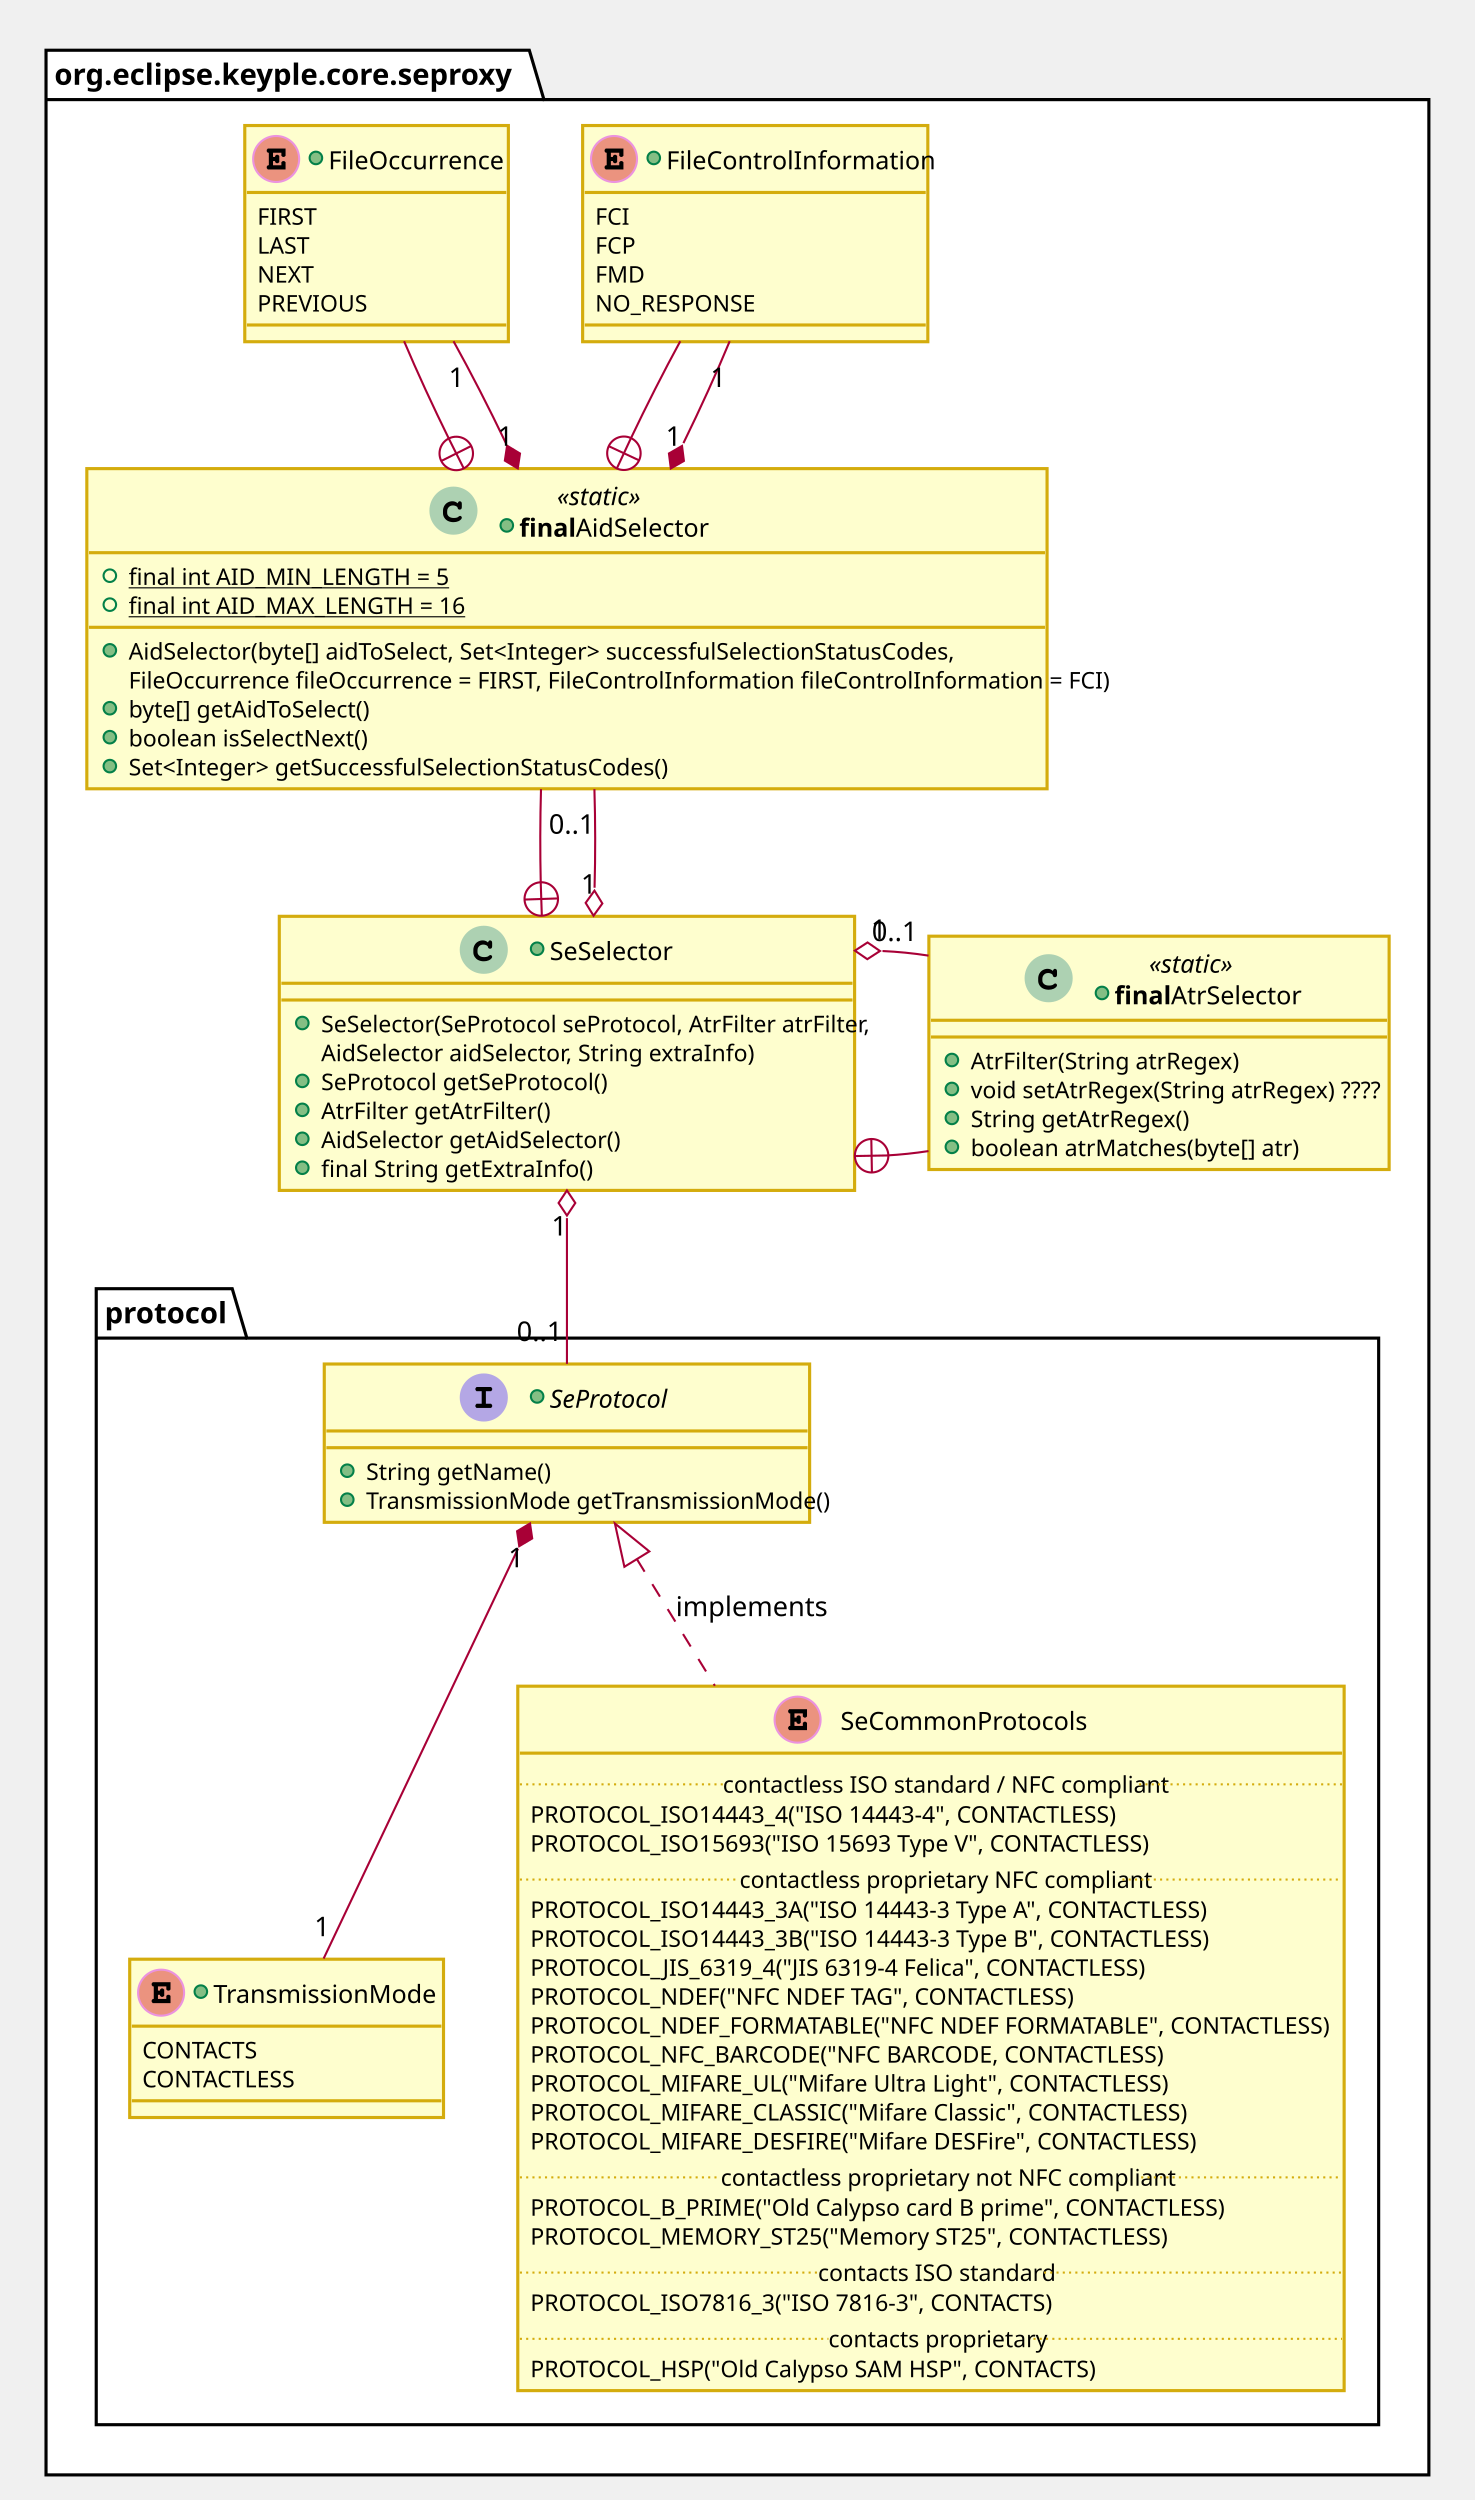
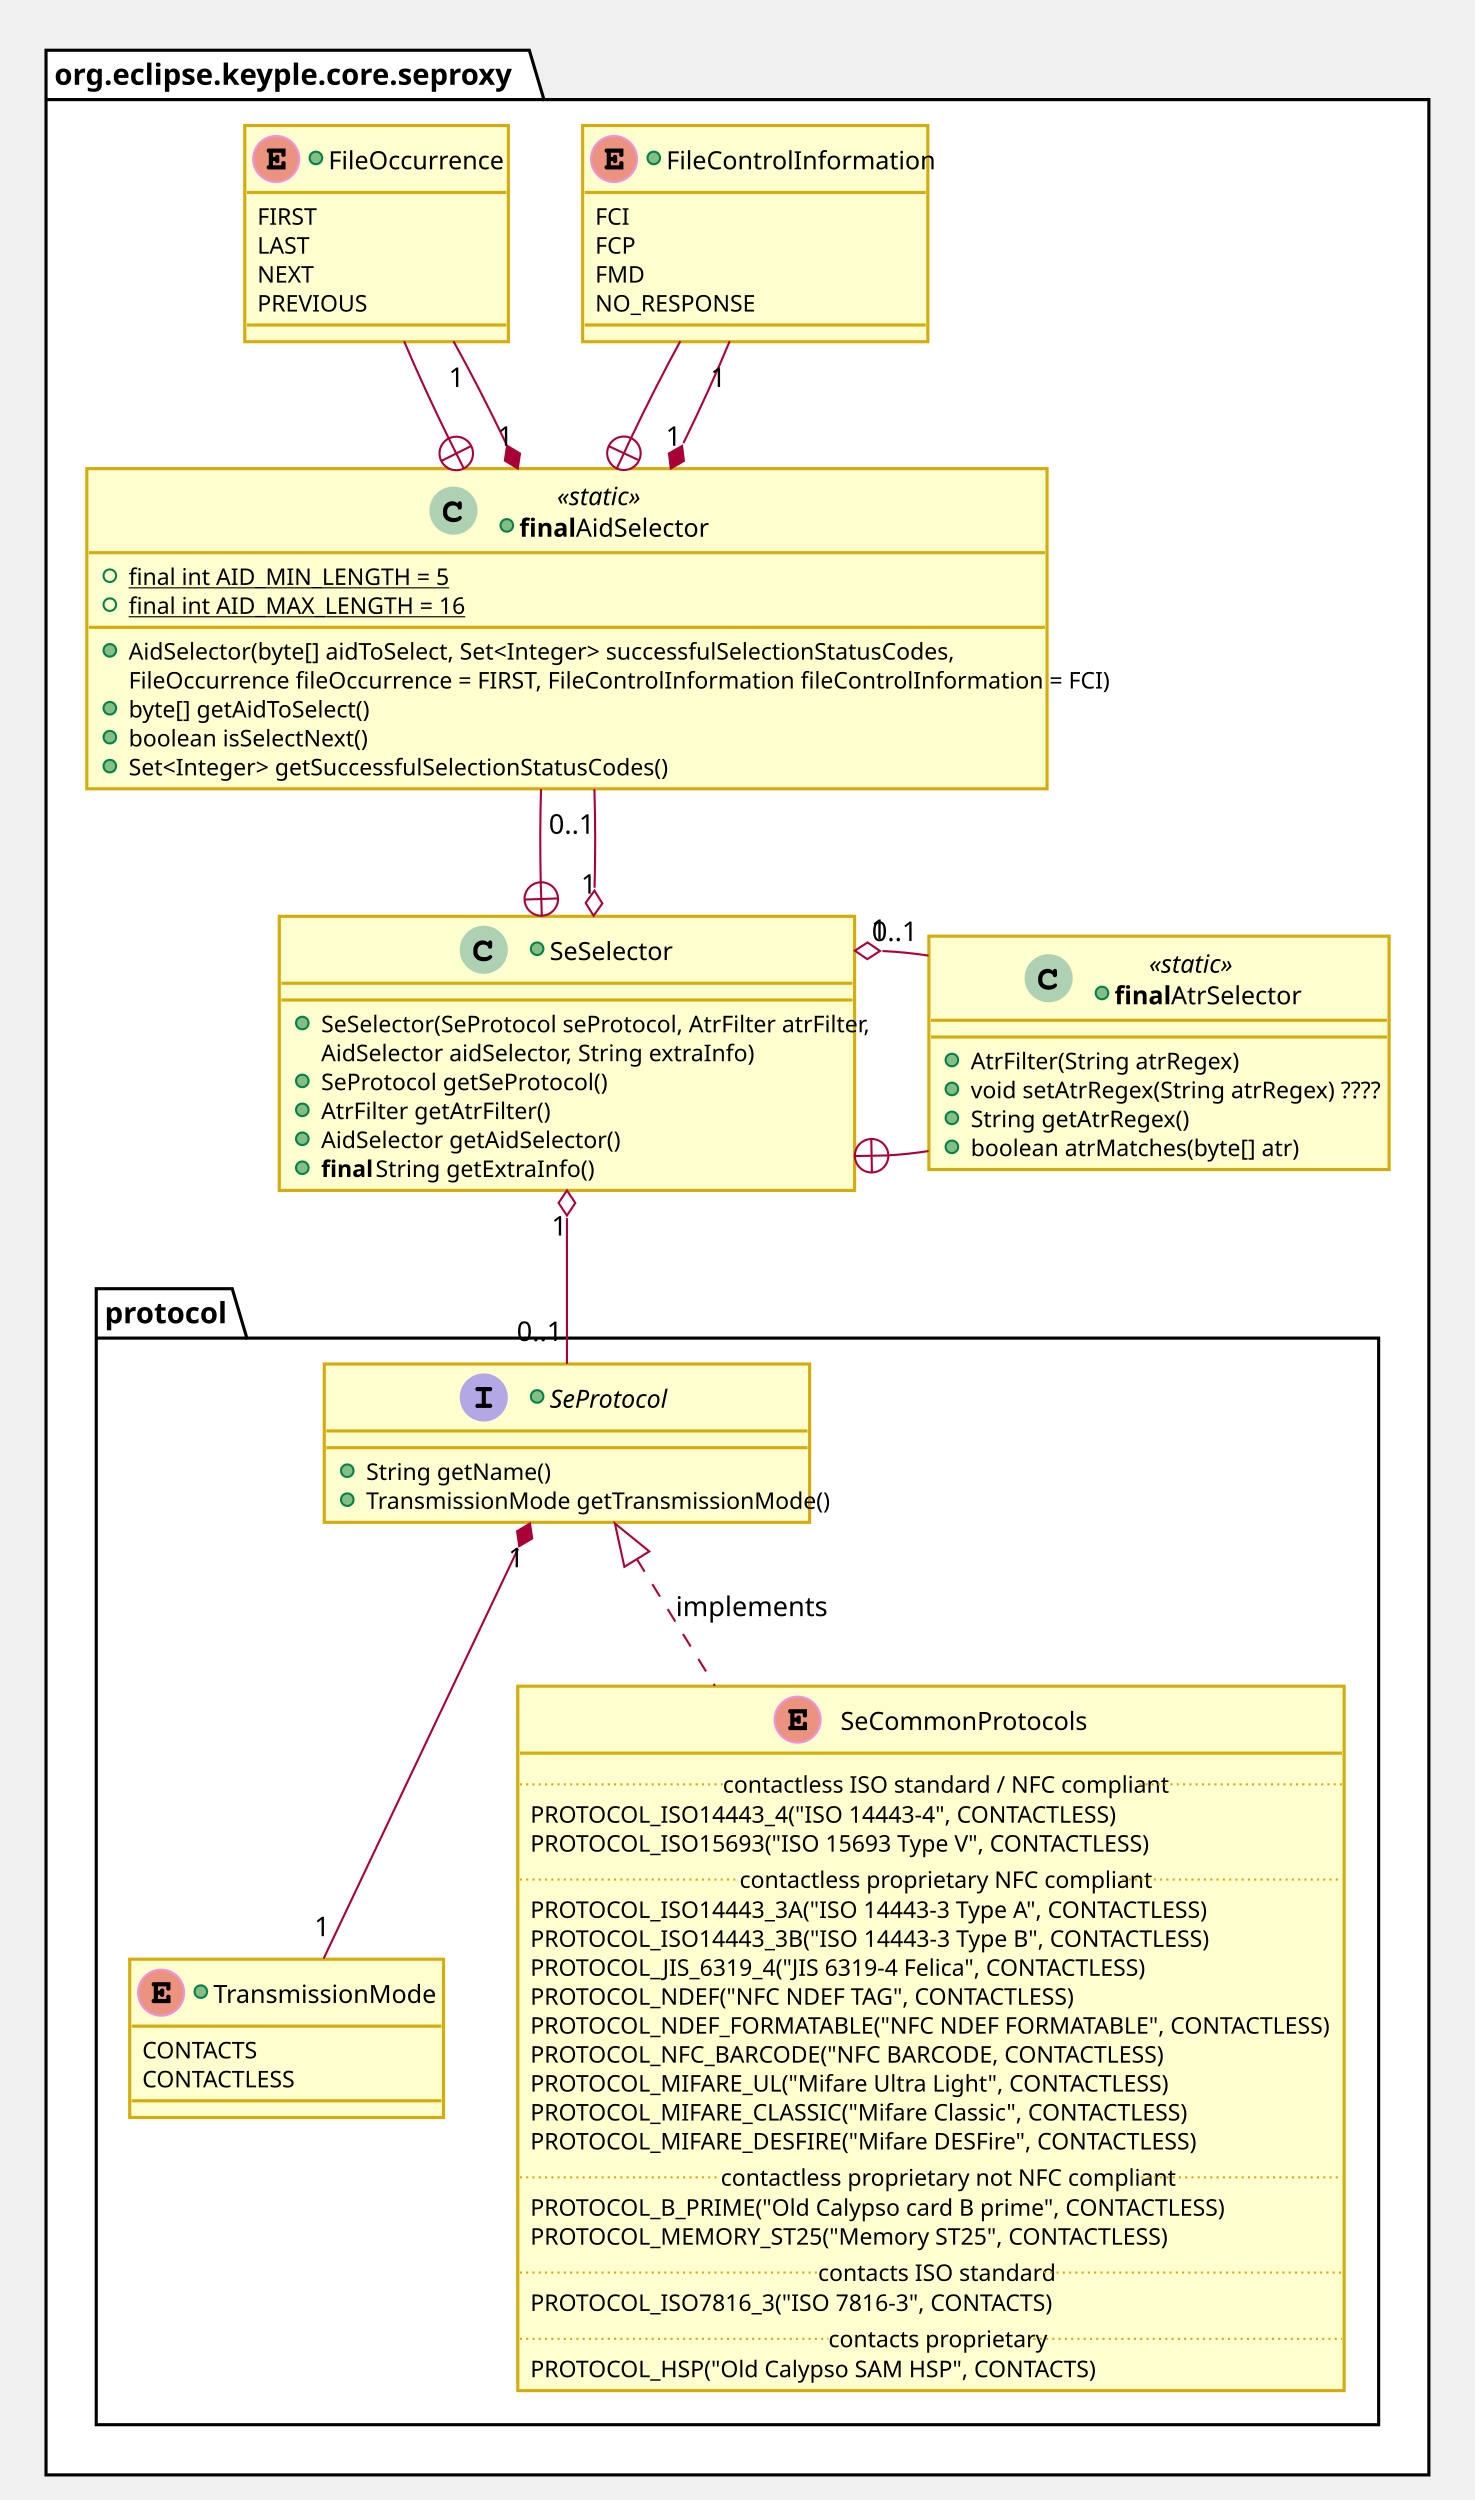
<svg xmlns="http://www.w3.org/2000/svg" contentScriptType="application/ecmascript" contentStyleType="text/css" height="1195px" preserveAspectRatio="none" style="width:705px;height:1195px;" version="1.1" viewBox="0 0 705 1195" width="705px" zoomAndPan="magnify">
  <defs />
  <g>
    <polygon fill="#FFFFFF" points="22,24,253,24,260,47.609,683,47.609,683,1183,22,1183,22,24" style="stroke: #000000; stroke-width: 1.5;" />
    <line style="stroke: #000000; stroke-width: 1.5;" x1="22" x2="260" y1="47.609" y2="47.609" />
    <text fill="#000000" font-family="sans-serif" font-size="14" font-weight="bold" lengthAdjust="spacingAndGlyphs" textLength="225" x="26" y="40.533">org.eclipse.keyple.core.seproxy</text>
    <polygon fill="#FFFFFF" points="46,616,111,616,118,639.609,659,639.609,659,1159,46,1159,46,616" style="stroke: #000000; stroke-width: 1.5;" />
    <line style="stroke: #000000; stroke-width: 1.5;" x1="46" x2="118" y1="639.609" y2="639.609" />
    <text fill="#000000" font-family="sans-serif" font-size="14" font-weight="bold" lengthAdjust="spacingAndGlyphs" textLength="59" x="50" y="632.533">protocol</text>
    <rect fill="#FEFECE" height="103.344" id="FileOccurrence" style="stroke: #D4AC0D; stroke-width: 1.5;" width="126" x="117" y="60" />
    <ellipse cx="132" cy="76" fill="#EB937F" rx="11" ry="11" style="stroke: #EB93DF; stroke-width: 1.0;" />
    <path d="M130.5,77 L130.5,79 L134.5,79 L134.5,78 L134.5,77.516 L135.125,77 L135.5,77 L135.875,77 L136.5,77.516 L136.5,78 L136.5,81 L128.5,81 L128.016,81 L127.5,80.375 L127.5,80 L127.5,79.625 L128.016,79 L128.5,79 L128.5,79 L128.5,73 L128.5,73 L128.016,73 L127.5,72.375 L127.5,72 L127.5,71.625 L128.016,71 L128.5,71 L136.5,71 L136.5,74 L136.5,74.484 L135.875,75 L135.5,75 L135.125,75 L134.5,74.484 L134.5,74 L134.5,73 L130.5,73 L130.5,75 L131.5,75 L131.5,74.516 L131.5,74.516 L132.125,74 L132.5,74 L132.875,74 L133.5,74.516 L133.5,75 L133.5,77 L133.5,77.484 L132.875,78 L132.875,78 L132.5,78 L132.125,78 L131.5,77.484 L131.5,77.484 L131.5,77 L130.5,77 Z " />
    <ellipse cx="151" cy="75.5" fill="#84BE84" rx="3" ry="3" style="stroke: #038048; stroke-width: 1.0;" />
    <text fill="#000000" font-family="sans-serif" font-size="12" lengthAdjust="spacingAndGlyphs" textLength="83" x="157" y="80.91">FileOccurrence</text>
    <line style="stroke: #D4AC0D; stroke-width: 1.5;" x1="118" x2="242" y1="92" y2="92" />
    <text fill="#000000" font-family="sans-serif" font-size="11" lengthAdjust="spacingAndGlyphs" textLength="28" x="123" y="107.419">FIRST</text>
    <text fill="#000000" font-family="sans-serif" font-size="11" lengthAdjust="spacingAndGlyphs" textLength="27" x="123" y="121.255">LAST</text>
    <text fill="#000000" font-family="sans-serif" font-size="11" lengthAdjust="spacingAndGlyphs" textLength="26" x="123" y="135.091">NEXT</text>
    <text fill="#000000" font-family="sans-serif" font-size="11" lengthAdjust="spacingAndGlyphs" textLength="51" x="123" y="148.927">PREVIOUS</text>
    <line style="stroke: #D4AC0D; stroke-width: 1.5;" x1="118" x2="242" y1="155.344" y2="155.344" />
    <rect fill="#FEFECE" height="103.344" id="FileControlInformation" style="stroke: #D4AC0D; stroke-width: 1.5;" width="165" x="278.5" y="60" />
    <ellipse cx="293.5" cy="76" fill="#EB937F" rx="11" ry="11" style="stroke: #EB93DF; stroke-width: 1.0;" />
    <path d="M292,77 L292,79 L296,79 L296,78 L296,77.516 L296.625,77 L297,77 L297.375,77 L298,77.516 L298,78 L298,81 L290,81 L289.516,81 L289,80.375 L289,80 L289,79.625 L289.516,79 L290,79 L290,79 L290,73 L290,73 L289.516,73 L289,72.375 L289,72 L289,71.625 L289.516,71 L290,71 L298,71 L298,74 L298,74.484 L297.375,75 L297,75 L296.625,75 L296,74.484 L296,74 L296,73 L292,73 L292,75 L293,75 L293,74.516 L293,74.516 L293.625,74 L294,74 L294.375,74 L295,74.516 L295,75 L295,77 L295,77.484 L294.375,78 L294.375,78 L294,78 L293.625,78 L293,77.484 L293,77.484 L293,77 L292,77 Z " />
    <ellipse cx="312.5" cy="75.5" fill="#84BE84" rx="3" ry="3" style="stroke: #038048; stroke-width: 1.0;" />
    <text fill="#000000" font-family="sans-serif" font-size="12" lengthAdjust="spacingAndGlyphs" textLength="122" x="318.5" y="80.91">FileControlInformation</text>
    <line style="stroke: #D4AC0D; stroke-width: 1.5;" x1="279.5" x2="442.5" y1="92" y2="92" />
    <text fill="#000000" font-family="sans-serif" font-size="11" lengthAdjust="spacingAndGlyphs" textLength="15" x="284.5" y="107.419">FCI</text>
    <text fill="#000000" font-family="sans-serif" font-size="11" lengthAdjust="spacingAndGlyphs" textLength="19" x="284.5" y="121.255">FCP</text>
    <text fill="#000000" font-family="sans-serif" font-size="11" lengthAdjust="spacingAndGlyphs" textLength="21" x="284.5" y="135.091">FMD</text>
    <text fill="#000000" font-family="sans-serif" font-size="11" lengthAdjust="spacingAndGlyphs" textLength="75" x="284.5" y="148.927">NO_RESPONSE</text>
    <line style="stroke: #D4AC0D; stroke-width: 1.5;" x1="279.5" x2="442.5" y1="155.344" y2="155.344" />
    <rect fill="#FEFECE" height="111.531" id="AtrSelector" style="stroke: #D4AC0D; stroke-width: 1.5;" width="220" x="444" y="447.5" />
    <ellipse cx="501.25" cy="467.594" fill="#ADD1B2" rx="11" ry="11" style="stroke: #ADD1B2; stroke-width: 1.0;" />
    <path d="M503.25,464.094 Q503.453,463.594 503.688,463.344 Q503.922,463.094 504.188,463.094 Q504.656,463.094 504.953,463.375 Q505.25,463.656 505.25,464.312 L505.25,465.875 Q505.25,466.531 504.969,466.812 Q504.688,467.094 504.25,467.094 Q503.859,467.094 503.609,466.922 Q503.359,466.75 503.25,466.297 Q503.203,465.984 503.031,465.812 Q502.719,465.484 502.156,465.297 Q501.594,465.094 501.031,465.094 Q500.328,465.094 499.734,465.375 Q499.156,465.656 498.703,466.281 Q498.25,466.906 498.25,467.766 L498.25,468.688 Q498.25,469.719 499.094,470.406 Q499.938,471.094 501.438,471.094 Q502.328,471.094 502.953,470.891 Q503.312,470.781 503.719,470.422 Q503.984,470.219 504.125,470.156 Q504.266,470.094 504.438,470.094 Q504.766,470.094 505,470.359 Q505.25,470.609 505.25,470.969 Q505.25,471.312 504.906,471.719 Q504.406,472.312 503.609,472.641 Q502.562,473.094 501.281,473.094 Q499.781,473.094 498.578,472.5 Q497.609,472.031 496.922,471.016 Q496.25,470 496.25,468.797 L496.25,467.703 Q496.25,466.453 496.844,465.359 Q497.453,464.266 498.5,463.688 Q499.562,463.094 500.75,463.094 Q501.469,463.094 502.094,463.344 Q502.719,463.594 503.25,464.094 Z " />
    <text fill="#000000" font-family="sans-serif" font-size="12" font-style="italic" lengthAdjust="spacingAndGlyphs" textLength="42" x="549.25" y="464.957">«static»</text>
    <ellipse cx="526.75" cy="474.641" fill="#84BE84" rx="3" ry="3" style="stroke: #038048; stroke-width: 1.0;" />
    <text fill="#000000" font-family="sans-serif" font-size="12" font-weight="bold" lengthAdjust="spacingAndGlyphs" textLength="24" x="532.75" y="480.051">final</text>
    <text fill="#000000" font-family="sans-serif" font-size="12" lengthAdjust="spacingAndGlyphs" textLength="59" x="559.75" y="480.051">AtrSelector</text>
    <line style="stroke: #D4AC0D; stroke-width: 1.5;" x1="445" x2="663" y1="487.688" y2="487.688" />
    <line style="stroke: #D4AC0D; stroke-width: 1.5;" x1="445" x2="663" y1="495.688" y2="495.688" />
    <ellipse cx="455" cy="506.688" fill="#84BE84" rx="3" ry="3" style="stroke: #038048; stroke-width: 1.0;" />
    <text fill="#000000" font-family="sans-serif" font-size="11" lengthAdjust="spacingAndGlyphs" textLength="121" x="464" y="511.106">AtrFilter(String atrRegex)</text>
    <ellipse cx="455" cy="520.523" fill="#84BE84" rx="3" ry="3" style="stroke: #038048; stroke-width: 1.0;" />
    <text fill="#000000" font-family="sans-serif" font-size="11" lengthAdjust="spacingAndGlyphs" textLength="194" x="464" y="524.942">void setAtrRegex(String atrRegex) ????</text>
    <ellipse cx="455" cy="534.359" fill="#84BE84" rx="3" ry="3" style="stroke: #038048; stroke-width: 1.0;" />
    <text fill="#000000" font-family="sans-serif" font-size="11" lengthAdjust="spacingAndGlyphs" textLength="100" x="464" y="538.778">String getAtrRegex()</text>
    <ellipse cx="455" cy="548.195" fill="#84BE84" rx="3" ry="3" style="stroke: #038048; stroke-width: 1.0;" />
    <text fill="#000000" font-family="sans-serif" font-size="11" lengthAdjust="spacingAndGlyphs" textLength="146" x="464" y="552.614">boolean atrMatches(byte[] atr)</text>
    <rect fill="#FEFECE" height="153.039" id="AidSelector" style="stroke: #D4AC0D; stroke-width: 1.5;" width="459" x="41.5" y="224" />
    <ellipse cx="216.75" cy="244.094" fill="#ADD1B2" rx="11" ry="11" style="stroke: #ADD1B2; stroke-width: 1.0;" />
    <path d="M218.75,240.594 Q218.953,240.094 219.188,239.844 Q219.422,239.594 219.688,239.594 Q220.156,239.594 220.453,239.875 Q220.75,240.156 220.75,240.812 L220.75,242.375 Q220.75,243.031 220.469,243.312 Q220.188,243.594 219.75,243.594 Q219.359,243.594 219.109,243.422 Q218.859,243.25 218.75,242.797 Q218.703,242.484 218.531,242.312 Q218.219,241.984 217.656,241.797 Q217.094,241.594 216.531,241.594 Q215.828,241.594 215.234,241.875 Q214.656,242.156 214.203,242.781 Q213.75,243.406 213.75,244.266 L213.75,245.188 Q213.75,246.219 214.594,246.906 Q215.438,247.594 216.938,247.594 Q217.828,247.594 218.453,247.391 Q218.812,247.281 219.219,246.922 Q219.484,246.719 219.625,246.656 Q219.766,246.594 219.938,246.594 Q220.266,246.594 220.5,246.859 Q220.75,247.109 220.75,247.469 Q220.75,247.812 220.406,248.219 Q219.906,248.812 219.109,249.141 Q218.062,249.594 216.781,249.594 Q215.281,249.594 214.078,249 Q213.109,248.531 212.422,247.516 Q211.75,246.5 211.75,245.297 L211.75,244.203 Q211.75,242.953 212.344,241.859 Q212.953,240.766 214,240.188 Q215.062,239.594 216.25,239.594 Q216.969,239.594 217.594,239.844 Q218.219,240.094 218.75,240.594 Z " />
    <text fill="#000000" font-family="sans-serif" font-size="12" font-style="italic" lengthAdjust="spacingAndGlyphs" textLength="42" x="266.25" y="241.457">«static»</text>
    <ellipse cx="242.25" cy="251.141" fill="#84BE84" rx="3" ry="3" style="stroke: #038048; stroke-width: 1.0;" />
    <text fill="#000000" font-family="sans-serif" font-size="12" font-weight="bold" lengthAdjust="spacingAndGlyphs" textLength="24" x="248.25" y="256.551">final</text>
    <text fill="#000000" font-family="sans-serif" font-size="12" lengthAdjust="spacingAndGlyphs" textLength="62" x="275.25" y="256.551">AidSelector</text>
    <line style="stroke: #D4AC0D; stroke-width: 1.5;" x1="42.5" x2="499.5" y1="264.188" y2="264.188" />
    <ellipse cx="52.5" cy="275.188" fill="none" rx="3" ry="3" style="stroke: #038048; stroke-width: 1.0;" />
    <text fill="#000000" font-family="sans-serif" font-size="11" lengthAdjust="spacingAndGlyphs" text-decoration="underline" textLength="141" x="61.5" y="279.606">final int AID_MIN_LENGTH = 5</text>
    <ellipse cx="52.5" cy="289.023" fill="none" rx="3" ry="3" style="stroke: #038048; stroke-width: 1.0;" />
    <text fill="#000000" font-family="sans-serif" font-size="11" lengthAdjust="spacingAndGlyphs" text-decoration="underline" textLength="153" x="61.5" y="293.442">final int AID_MAX_LENGTH = 16</text>
    <line style="stroke: #D4AC0D; stroke-width: 1.5;" x1="42.5" x2="499.5" y1="299.859" y2="299.859" />
    <ellipse cx="52.5" cy="310.859" fill="#84BE84" rx="3" ry="3" style="stroke: #038048; stroke-width: 1.0;" />
    <text fill="#000000" font-family="sans-serif" font-size="11" lengthAdjust="spacingAndGlyphs" textLength="379" x="61.5" y="315.278">AidSelector(byte[] aidToSelect, Set&lt;Integer&gt; successfulSelectionStatusCodes,</text>
    <text fill="#000000" font-family="sans-serif" font-size="11" lengthAdjust="spacingAndGlyphs" textLength="433" x="61.5" y="329.114">FileOccurrence fileOccurrence = FIRST, FileControlInformation fileControlInformation = FCI)</text>
    <ellipse cx="52.5" cy="338.531" fill="#84BE84" rx="3" ry="3" style="stroke: #038048; stroke-width: 1.0;" />
    <text fill="#000000" font-family="sans-serif" font-size="11" lengthAdjust="spacingAndGlyphs" textLength="111" x="61.5" y="342.95">byte[] getAidToSelect()</text>
    <ellipse cx="52.5" cy="352.367" fill="#84BE84" rx="3" ry="3" style="stroke: #038048; stroke-width: 1.0;" />
    <text fill="#000000" font-family="sans-serif" font-size="11" lengthAdjust="spacingAndGlyphs" textLength="109" x="61.5" y="356.786">boolean isSelectNext()</text>
    <ellipse cx="52.5" cy="366.203" fill="#84BE84" rx="3" ry="3" style="stroke: #038048; stroke-width: 1.0;" />
    <text fill="#000000" font-family="sans-serif" font-size="11" lengthAdjust="spacingAndGlyphs" textLength="248" x="61.5" y="370.622">Set&lt;Integer&gt; getSuccessfulSelectionStatusCodes()</text>
    <rect fill="#FEFECE" height="131.016" id="SeSelector" style="stroke: #D4AC0D; stroke-width: 1.5;" width="275" x="133.5" y="438" />
    <ellipse cx="231.25" cy="454" fill="#ADD1B2" rx="11" ry="11" style="stroke: #ADD1B2; stroke-width: 1.0;" />
    <path d="M233.25,450.5 Q233.453,450 233.688,449.75 Q233.922,449.5 234.188,449.5 Q234.656,449.5 234.953,449.781 Q235.25,450.062 235.25,450.719 L235.25,452.281 Q235.25,452.938 234.969,453.219 Q234.688,453.5 234.25,453.5 Q233.859,453.5 233.609,453.328 Q233.359,453.156 233.25,452.703 Q233.203,452.391 233.031,452.219 Q232.719,451.891 232.156,451.703 Q231.594,451.5 231.031,451.5 Q230.328,451.5 229.734,451.781 Q229.156,452.062 228.703,452.688 Q228.25,453.312 228.25,454.172 L228.25,455.094 Q228.25,456.125 229.094,456.812 Q229.938,457.5 231.438,457.5 Q232.328,457.5 232.953,457.297 Q233.312,457.188 233.719,456.828 Q233.984,456.625 234.125,456.562 Q234.266,456.5 234.438,456.5 Q234.766,456.5 235,456.766 Q235.25,457.016 235.25,457.375 Q235.25,457.719 234.906,458.125 Q234.406,458.719 233.609,459.047 Q232.562,459.5 231.281,459.5 Q229.781,459.5 228.578,458.906 Q227.609,458.438 226.922,457.422 Q226.25,456.406 226.25,455.203 L226.25,454.109 Q226.25,452.859 226.844,451.766 Q227.453,450.672 228.5,450.094 Q229.562,449.5 230.75,449.5 Q231.469,449.5 232.094,449.75 Q232.719,450 233.25,450.5 Z " />
    <ellipse cx="256.75" cy="453.5" fill="#84BE84" rx="3" ry="3" style="stroke: #038048; stroke-width: 1.0;" />
    <text fill="#000000" font-family="sans-serif" font-size="12" lengthAdjust="spacingAndGlyphs" textLength="60" x="262.75" y="458.91">SeSelector</text>
    <line style="stroke: #D4AC0D; stroke-width: 1.5;" x1="134.5" x2="407.5" y1="470" y2="470" />
    <line style="stroke: #D4AC0D; stroke-width: 1.5;" x1="134.5" x2="407.5" y1="478" y2="478" />
    <ellipse cx="144.5" cy="489" fill="#84BE84" rx="3" ry="3" style="stroke: #038048; stroke-width: 1.0;" />
    <text fill="#000000" font-family="sans-serif" font-size="11" lengthAdjust="spacingAndGlyphs" textLength="249" x="153.5" y="493.419">SeSelector(SeProtocol seProtocol, AtrFilter atrFilter,</text>
    <text fill="#000000" font-family="sans-serif" font-size="11" lengthAdjust="spacingAndGlyphs" textLength="197" x="153.5" y="507.255">AidSelector aidSelector, String extraInfo)</text>
    <ellipse cx="144.5" cy="516.672" fill="#84BE84" rx="3" ry="3" style="stroke: #038048; stroke-width: 1.0;" />
    <text fill="#000000" font-family="sans-serif" font-size="11" lengthAdjust="spacingAndGlyphs" textLength="130" x="153.5" y="521.091">SeProtocol getSeProtocol()</text>
    <ellipse cx="144.5" cy="530.508" fill="#84BE84" rx="3" ry="3" style="stroke: #038048; stroke-width: 1.0;" />
    <text fill="#000000" font-family="sans-serif" font-size="11" lengthAdjust="spacingAndGlyphs" textLength="102" x="153.5" y="534.927">AtrFilter getAtrFilter()</text>
    <ellipse cx="144.5" cy="544.344" fill="#84BE84" rx="3" ry="3" style="stroke: #038048; stroke-width: 1.0;" />
    <text fill="#000000" font-family="sans-serif" font-size="11" lengthAdjust="spacingAndGlyphs" textLength="138" x="153.5" y="548.763">AidSelector getAidSelector()</text>
    <ellipse cx="144.5" cy="558.18" fill="#84BE84" rx="3" ry="3" style="stroke: #038048; stroke-width: 1.0;" />
-     <text fill="#000000" font-family="sans-serif" font-size="11" lengthAdjust="spacingAndGlyphs" textLength="120" x="153.5" y="562.599">final String getExtraInfo()</text>
+     <text fill="#000000" font-family="sans-serif" font-size="11" font-weight="bold" lengthAdjust="spacingAndGlyphs" textLength="23" x="153.5" y="562.599">final</text>
+     <text fill="#000000" font-family="sans-serif" font-size="11" lengthAdjust="spacingAndGlyphs" textLength="97" x="179.5" y="562.599">String getExtraInfo()</text>
    <rect fill="#FEFECE" height="336.719" id="SeCommonProtocols" style="stroke: #D4AC0D; stroke-width: 1.5;" width="395" x="247.5" y="806" />
    <ellipse cx="381.25" cy="822" fill="#EB937F" rx="11" ry="11" style="stroke: #EB93DF; stroke-width: 1.0;" />
    <path d="M379.75,823 L379.75,825 L383.75,825 L383.75,824 L383.75,823.516 L384.375,823 L384.75,823 L385.125,823 L385.75,823.516 L385.75,824 L385.75,827 L377.75,827 L377.266,827 L376.75,826.375 L376.75,826 L376.75,825.625 L377.266,825 L377.75,825 L377.75,825 L377.75,819 L377.75,819 L377.266,819 L376.75,818.375 L376.75,818 L376.75,817.625 L377.266,817 L377.75,817 L385.75,817 L385.75,820 L385.75,820.484 L385.125,821 L384.75,821 L384.375,821 L383.75,820.484 L383.75,820 L383.75,819 L379.75,819 L379.75,821 L380.75,821 L380.75,820.516 L380.75,820.516 L381.375,820 L381.75,820 L382.125,820 L382.75,820.516 L382.75,821 L382.75,823 L382.75,823.484 L382.125,824 L382.125,824 L381.75,824 L381.375,824 L380.75,823.484 L380.75,823.484 L380.75,823 L379.75,823 Z " />
    <text fill="#000000" font-family="sans-serif" font-size="12" lengthAdjust="spacingAndGlyphs" textLength="119" x="401.75" y="826.91">SeCommonProtocols</text>
    <line style="stroke: #D4AC0D; stroke-width: 1.5;" x1="248.5" x2="641.5" y1="838" y2="838" />
    <text fill="#000000" font-family="sans-serif" font-size="11" lengthAdjust="spacingAndGlyphs" textLength="278" x="253.5" y="871.255">PROTOCOL_ISO14443_4("ISO 14443-4", CONTACTLESS)</text>
    <text fill="#000000" font-family="sans-serif" font-size="11" lengthAdjust="spacingAndGlyphs" textLength="294" x="253.5" y="885.091">PROTOCOL_ISO15693("ISO 15693 Type V", CONTACTLESS)</text>
    <line style="stroke: #D4AC0D; stroke-width: 1.0; stroke-dasharray: 1.0,2.0;" x1="248.5" x2="345.5" y1="852.918" y2="852.918" />
    <text fill="#000000" font-family="sans-serif" font-size="11" lengthAdjust="spacingAndGlyphs" textLength="199" x="345.5" y="856.919">contactless ISO standard / NFC compliant</text>
    <line style="stroke: #D4AC0D; stroke-width: 1.0; stroke-dasharray: 1.0,2.0;" x1="544.5" x2="641.5" y1="852.918" y2="852.918" />
    <text fill="#000000" font-family="sans-serif" font-size="11" lengthAdjust="spacingAndGlyphs" textLength="324" x="253.5" y="916.763">PROTOCOL_ISO14443_3A("ISO 14443-3 Type A", CONTACTLESS)</text>
    <text fill="#000000" font-family="sans-serif" font-size="11" lengthAdjust="spacingAndGlyphs" textLength="322" x="253.5" y="930.599">PROTOCOL_ISO14443_3B("ISO 14443-3 Type B", CONTACTLESS)</text>
    <text fill="#000000" font-family="sans-serif" font-size="11" lengthAdjust="spacingAndGlyphs" textLength="297" x="253.5" y="944.435">PROTOCOL_JIS_6319_4("JIS 6319-4 Felica", CONTACTLESS)</text>
    <text fill="#000000" font-family="sans-serif" font-size="11" lengthAdjust="spacingAndGlyphs" textLength="259" x="253.5" y="958.27">PROTOCOL_NDEF("NFC NDEF TAG", CONTACTLESS)</text>
    <text fill="#000000" font-family="sans-serif" font-size="11" lengthAdjust="spacingAndGlyphs" textLength="383" x="253.5" y="972.106">PROTOCOL_NDEF_FORMATABLE("NFC NDEF FORMATABLE", CONTACTLESS)</text>
    <text fill="#000000" font-family="sans-serif" font-size="11" lengthAdjust="spacingAndGlyphs" textLength="304" x="253.5" y="985.942">PROTOCOL_NFC_BARCODE("NFC BARCODE, CONTACTLESS)</text>
    <text fill="#000000" font-family="sans-serif" font-size="11" lengthAdjust="spacingAndGlyphs" textLength="296" x="253.5" y="999.778">PROTOCOL_MIFARE_UL("Mifare Ultra Light", CONTACTLESS)</text>
    <text fill="#000000" font-family="sans-serif" font-size="11" lengthAdjust="spacingAndGlyphs" textLength="314" x="253.5" y="1013.614">PROTOCOL_MIFARE_CLASSIC("Mifare Classic", CONTACTLESS)</text>
    <text fill="#000000" font-family="sans-serif" font-size="11" lengthAdjust="spacingAndGlyphs" textLength="314" x="253.5" y="1027.45">PROTOCOL_MIFARE_DESFIRE("Mifare DESFire", CONTACTLESS)</text>
    <line style="stroke: #D4AC0D; stroke-width: 1.0; stroke-dasharray: 1.0,2.0;" x1="248.5" x2="353.5" y1="898.426" y2="898.426" />
    <text fill="#000000" font-family="sans-serif" font-size="11" lengthAdjust="spacingAndGlyphs" textLength="183" x="353.5" y="902.427">contactless proprietary NFC compliant</text>
    <line style="stroke: #D4AC0D; stroke-width: 1.0; stroke-dasharray: 1.0,2.0;" x1="536.5" x2="641.5" y1="898.426" y2="898.426" />
    <text fill="#000000" font-family="sans-serif" font-size="11" lengthAdjust="spacingAndGlyphs" textLength="323" x="253.5" y="1059.122">PROTOCOL_B_PRIME("Old Calypso card B prime", CONTACTLESS)</text>
    <text fill="#000000" font-family="sans-serif" font-size="11" lengthAdjust="spacingAndGlyphs" textLength="301" x="253.5" y="1072.958">PROTOCOL_MEMORY_ST25("Memory ST25", CONTACTLESS)</text>
    <line style="stroke: #D4AC0D; stroke-width: 1.0; stroke-dasharray: 1.0,2.0;" x1="248.5" x2="344.5" y1="1040.785" y2="1040.785" />
    <text fill="#000000" font-family="sans-serif" font-size="11" lengthAdjust="spacingAndGlyphs" textLength="201" x="344.5" y="1044.786">contactless proprietary not NFC compliant</text>
    <line style="stroke: #D4AC0D; stroke-width: 1.0; stroke-dasharray: 1.0,2.0;" x1="545.5" x2="641.5" y1="1040.785" y2="1040.785" />
    <text fill="#000000" font-family="sans-serif" font-size="11" lengthAdjust="spacingAndGlyphs" textLength="247" x="253.5" y="1104.63">PROTOCOL_ISO7816_3("ISO 7816-3", CONTACTS)</text>
    <line style="stroke: #D4AC0D; stroke-width: 1.0; stroke-dasharray: 1.0,2.0;" x1="248.5" x2="391" y1="1086.293" y2="1086.293" />
    <text fill="#000000" font-family="sans-serif" font-size="11" lengthAdjust="spacingAndGlyphs" textLength="108" x="391" y="1090.294">contacts ISO standard</text>
    <line style="stroke: #D4AC0D; stroke-width: 1.0; stroke-dasharray: 1.0,2.0;" x1="499" x2="641.5" y1="1086.293" y2="1086.293" />
    <text fill="#000000" font-family="sans-serif" font-size="11" lengthAdjust="spacingAndGlyphs" textLength="267" x="253.5" y="1136.302">PROTOCOL_HSP("Old Calypso SAM HSP", CONTACTS)</text>
    <line style="stroke: #D4AC0D; stroke-width: 1.0; stroke-dasharray: 1.0,2.0;" x1="248.5" x2="396" y1="1117.965" y2="1117.965" />
    <text fill="#000000" font-family="sans-serif" font-size="11" lengthAdjust="spacingAndGlyphs" textLength="98" x="396" y="1121.966">contacts proprietary</text>
    <line style="stroke: #D4AC0D; stroke-width: 1.0; stroke-dasharray: 1.0,2.0;" x1="494" x2="641.5" y1="1117.965" y2="1117.965" />
    <rect fill="#FEFECE" height="75.672" id="SeProtocol" style="stroke: #D4AC0D; stroke-width: 1.5;" width="232" x="155" y="652" />
    <ellipse cx="231.25" cy="668" fill="#B4A7E5" rx="11" ry="11" style="stroke: #B4A7E5; stroke-width: 1.0;" />
    <path d="M232.25,665 L232.25,671 L234.25,671 L234.734,671 L235.25,671.625 L235.25,672 L235.25,672.375 L234.734,673 L234.25,673 L228.25,673 L227.766,673 L227.25,672.375 L227.25,672 L227.25,671.625 L227.766,671 L228.25,671 L230.25,671 L230.25,665 L228.25,665 L227.766,665 L227.25,664.375 L227.25,664 L227.25,663.625 L227.766,663 L228.25,663 L234.25,663 L234.734,663 L235.25,663.625 L235.25,664 L235.25,664.375 L234.734,665 L234.25,665 L232.25,665 Z " />
    <ellipse cx="256.75" cy="667.5" fill="#84BE84" rx="3" ry="3" style="stroke: #038048; stroke-width: 1.0;" />
    <text fill="#000000" font-family="sans-serif" font-size="12" font-style="italic" lengthAdjust="spacingAndGlyphs" textLength="60" x="262.75" y="672.91">SeProtocol</text>
    <line style="stroke: #D4AC0D; stroke-width: 1.5;" x1="156" x2="386" y1="684" y2="684" />
    <line style="stroke: #D4AC0D; stroke-width: 1.5;" x1="156" x2="386" y1="692" y2="692" />
    <ellipse cx="166" cy="703" fill="#84BE84" rx="3" ry="3" style="stroke: #038048; stroke-width: 1.0;" />
    <text fill="#000000" font-family="sans-serif" font-size="11" lengthAdjust="spacingAndGlyphs" textLength="81" x="175" y="707.419">String getName()</text>
    <ellipse cx="166" cy="716.836" fill="#84BE84" rx="3" ry="3" style="stroke: #038048; stroke-width: 1.0;" />
    <text fill="#000000" font-family="sans-serif" font-size="11" lengthAdjust="spacingAndGlyphs" textLength="206" x="175" y="721.255">TransmissionMode getTransmissionMode()</text>
    <rect fill="#FEFECE" height="75.672" id="TransmissionMode" style="stroke: #D4AC0D; stroke-width: 1.5;" width="150" x="62" y="936.5" />
    <ellipse cx="77" cy="952.5" fill="#EB937F" rx="11" ry="11" style="stroke: #EB93DF; stroke-width: 1.0;" />
    <path d="M75.5,953.5 L75.5,955.5 L79.5,955.5 L79.5,954.5 L79.5,954.016 L80.125,953.5 L80.5,953.5 L80.875,953.5 L81.5,954.016 L81.5,954.5 L81.5,957.5 L73.5,957.5 L73.016,957.5 L72.5,956.875 L72.5,956.5 L72.5,956.125 L73.016,955.5 L73.5,955.5 L73.5,955.5 L73.5,949.5 L73.5,949.5 L73.016,949.5 L72.5,948.875 L72.5,948.5 L72.5,948.125 L73.016,947.5 L73.5,947.5 L81.5,947.5 L81.5,950.5 L81.5,950.984 L80.875,951.5 L80.5,951.5 L80.125,951.5 L79.5,950.984 L79.5,950.5 L79.5,949.5 L75.5,949.5 L75.5,951.5 L76.5,951.5 L76.5,951.016 L76.5,951.016 L77.125,950.5 L77.5,950.5 L77.875,950.5 L78.5,951.016 L78.5,951.5 L78.5,953.5 L78.5,953.984 L77.875,954.5 L77.875,954.5 L77.5,954.5 L77.125,954.5 L76.5,953.984 L76.5,953.984 L76.5,953.5 L75.5,953.5 Z " />
    <ellipse cx="96" cy="952" fill="#84BE84" rx="3" ry="3" style="stroke: #038048; stroke-width: 1.0;" />
    <text fill="#000000" font-family="sans-serif" font-size="12" lengthAdjust="spacingAndGlyphs" textLength="107" x="102" y="957.41">TransmissionMode</text>
    <line style="stroke: #D4AC0D; stroke-width: 1.5;" x1="63" x2="211" y1="968.5" y2="968.5" />
    <text fill="#000000" font-family="sans-serif" font-size="11" lengthAdjust="spacingAndGlyphs" textLength="56" x="68" y="983.919">CONTACTS</text>
    <text fill="#000000" font-family="sans-serif" font-size="11" lengthAdjust="spacingAndGlyphs" textLength="75" x="68" y="997.755">CONTACTLESS</text>
    <line style="stroke: #D4AC0D; stroke-width: 1.5;" x1="63" x2="211" y1="1004.172" y2="1004.172" />
    <path d="M193.152,163.1 C199.332,177.72 206.894,194.13 214.884,210.36 " fill="none" id="FileOccurrence-&gt;AidSelector" style="stroke: #A80036; stroke-width: 1.0;" />
    <ellipse cx="218.09" cy="216.756" fill="#FFFFFF" rx="8" ry="8" style="stroke: #A80036; stroke-width: 1.0;" />
    <line style="stroke: #A80036; stroke-width: 1.0;" x1="214.506" x2="221.675" y1="209.604" y2="223.908" />
    <line style="stroke: #A80036; stroke-width: 1.0;" x1="225.242" x2="210.938" y1="213.171" y2="220.341" />
    <path d="M216.774,163.1 C225.121,178.16 233.814,195.12 241.809,211.82 " fill="none" id="FileOccurrence-&gt;AidSelector-1" style="stroke: #A80036; stroke-width: 1.0;" />
    <polygon fill="#A80036" points="247.492,223.908,248.559,216.776,242.387,213.048,241.319,220.18,247.492,223.908" style="stroke: #A80036; stroke-width: 1.0;" />
    <text fill="#000000" font-family="sans-serif" font-size="13" lengthAdjust="spacingAndGlyphs" textLength="7" x="214.453" y="184.977">1</text>
    <text fill="#000000" font-family="sans-serif" font-size="13" lengthAdjust="spacingAndGlyphs" textLength="7" x="237.833" y="213.091">1</text>
    <path d="M325.171,163.1 C317.28,177.58 309.05,193.8 301.396,209.873 " fill="none" id="FileControlInformation-&gt;AidSelector" style="stroke: #A80036; stroke-width: 1.0;" />
    <ellipse cx="298.226" cy="216.659" fill="#FFFFFF" rx="8" ry="8" style="stroke: #A80036; stroke-width: 1.0;" />
    <line style="stroke: #A80036; stroke-width: 1.0;" x1="301.611" x2="294.841" y1="209.411" y2="223.908" />
    <line style="stroke: #A80036; stroke-width: 1.0;" x1="305.475" x2="290.978" y1="220.044" y2="213.274" />
    <path d="M348.793,163.1 C342.565,178.16 334.849,195.12 326.676,211.82 " fill="none" id="FileControlInformation-&gt;AidSelector-1" style="stroke: #A80036; stroke-width: 1.0;" />
    <polygon fill="#A80036" points="320.658,223.908,326.913,220.319,326.005,213.165,319.751,216.754,320.658,223.908" style="stroke: #A80036; stroke-width: 1.0;" />
    <text fill="#000000" font-family="sans-serif" font-size="13" lengthAdjust="spacingAndGlyphs" textLength="7" x="339.584" y="184.977">1</text>
    <text fill="#000000" font-family="sans-serif" font-size="13" lengthAdjust="spacingAndGlyphs" textLength="7" x="318.202" y="213.091">1</text>
    <path d="M258.601,377.203 C258.174,391.987 258.137,407.535 258.488,422.455 " fill="none" id="AidSelector-&gt;SeSelector" style="stroke: #A80036; stroke-width: 1.0;" />
    <ellipse cx="258.728" cy="429.721" fill="#FFFFFF" rx="8" ry="8" style="stroke: #A80036; stroke-width: 1.0;" />
    <line style="stroke: #A80036; stroke-width: 1.0;" x1="258.462" x2="258.994" y1="421.726" y2="437.717" />
    <line style="stroke: #A80036; stroke-width: 1.0;" x1="266.724" x2="250.732" y1="429.455" y2="429.987" />
    <path d="M284.128,377.203 C284.599,392.61 284.623,408.846 284.199,424.336 " fill="none" id="AidSelector-&gt;SeSelector-1" style="stroke: #A80036; stroke-width: 1.0;" />
    <polygon fill="#FFFFFF" points="283.712,437.717,287.928,431.867,284.15,425.725,279.934,431.575,283.712,437.717" style="stroke: #A80036; stroke-width: 1.0;" />
    <text fill="#000000" font-family="sans-serif" font-size="13" lengthAdjust="spacingAndGlyphs" textLength="22" x="262.324" y="398.521">0..1</text>
    <text fill="#000000" font-family="sans-serif" font-size="13" lengthAdjust="spacingAndGlyphs" textLength="7" x="277.72" y="427.161">1</text>
    <path d="M423.759,552.314 C430.452,551.944 437.145,551.245 443.837,550.216 " fill="none" id="SeSelector&lt;-AtrSelector" style="stroke: #A80036; stroke-width: 1.0;" />
    <ellipse cx="416.63" cy="552.442" fill="#FFFFFF" rx="8" ry="8" style="stroke: #A80036; stroke-width: 1.0;" />
    <line style="stroke: #A80036; stroke-width: 1.0;" x1="424.628" x2="408.631" y1="552.297" y2="552.588" />
    <line style="stroke: #A80036; stroke-width: 1.0;" x1="416.775" x2="416.484" y1="560.441" y2="544.444" />
    <path d="M421.833,454.589 C429.168,454.925 436.503,455.657 443.837,456.784 " fill="none" id="SeSelector&lt;-AtrSelector-1" style="stroke: #A80036; stroke-width: 1.0;" />
    <polygon fill="#FFFFFF" points="408.631,454.412,414.577,458.492,420.63,454.573,414.684,450.493,408.631,454.412" style="stroke: #A80036; stroke-width: 1.0;" />
    <text fill="#000000" font-family="sans-serif" font-size="13" lengthAdjust="spacingAndGlyphs" textLength="7" x="416.349" y="448.794">1</text>
    <text fill="#000000" font-family="sans-serif" font-size="13" lengthAdjust="spacingAndGlyphs" textLength="22" x="416.723" y="449.803">0..1</text>
    <path d="M247.626,740.277 C221.142,796.112 178.567,885.868 154.695,936.195 " fill="none" id="SeProtocol&lt;-TransmissionMode" style="stroke: #A80036; stroke-width: 1.0;" />
    <polygon fill="#A80036" points="253.344,728.222,247.159,731.929,248.201,739.064,254.387,735.357,253.344,728.222" style="stroke: #A80036; stroke-width: 1.0;" />
    <text fill="#000000" font-family="sans-serif" font-size="13" lengthAdjust="spacingAndGlyphs" textLength="7" x="242.972" y="749.138">1</text>
    <text fill="#000000" font-family="sans-serif" font-size="13" lengthAdjust="spacingAndGlyphs" textLength="7" x="150.224" y="925.503">1</text>
    <path d="M304.451,745.31 C315.447,763.162 328.31,784.047 341.708,805.799 " fill="none" id="SeProtocol&lt;-SeCommonProtocols" style="stroke: #A80036; stroke-width: 1.0; stroke-dasharray: 7.0,7.0;" />
    <polygon fill="none" points="298.455,748.923,293.926,728.222,310.375,741.58,298.455,748.923" style="stroke: #A80036; stroke-width: 1.0;" />
    <text fill="#000000" font-family="sans-serif" font-size="13" lengthAdjust="spacingAndGlyphs" textLength="67" x="323" y="772.495">implements</text>
    <path d="M271,582.261 C271,606.409 271,631.916 271,651.938 " fill="none" id="SeSelector&lt;-SeProtocol" style="stroke: #A80036; stroke-width: 1.0;" />
    <polygon fill="#FFFFFF" points="271,569.029,267,575.029,271,581.029,275,575.029,271,569.029" style="stroke: #A80036; stroke-width: 1.0;" />
    <text fill="#000000" font-family="sans-serif" font-size="13" lengthAdjust="spacingAndGlyphs" textLength="7" x="263.617" y="590.585">1</text>
    <text fill="#000000" font-family="sans-serif" font-size="13" lengthAdjust="spacingAndGlyphs" textLength="22" x="246.972" y="641.003">0..1</text>
  </g>
</svg>
